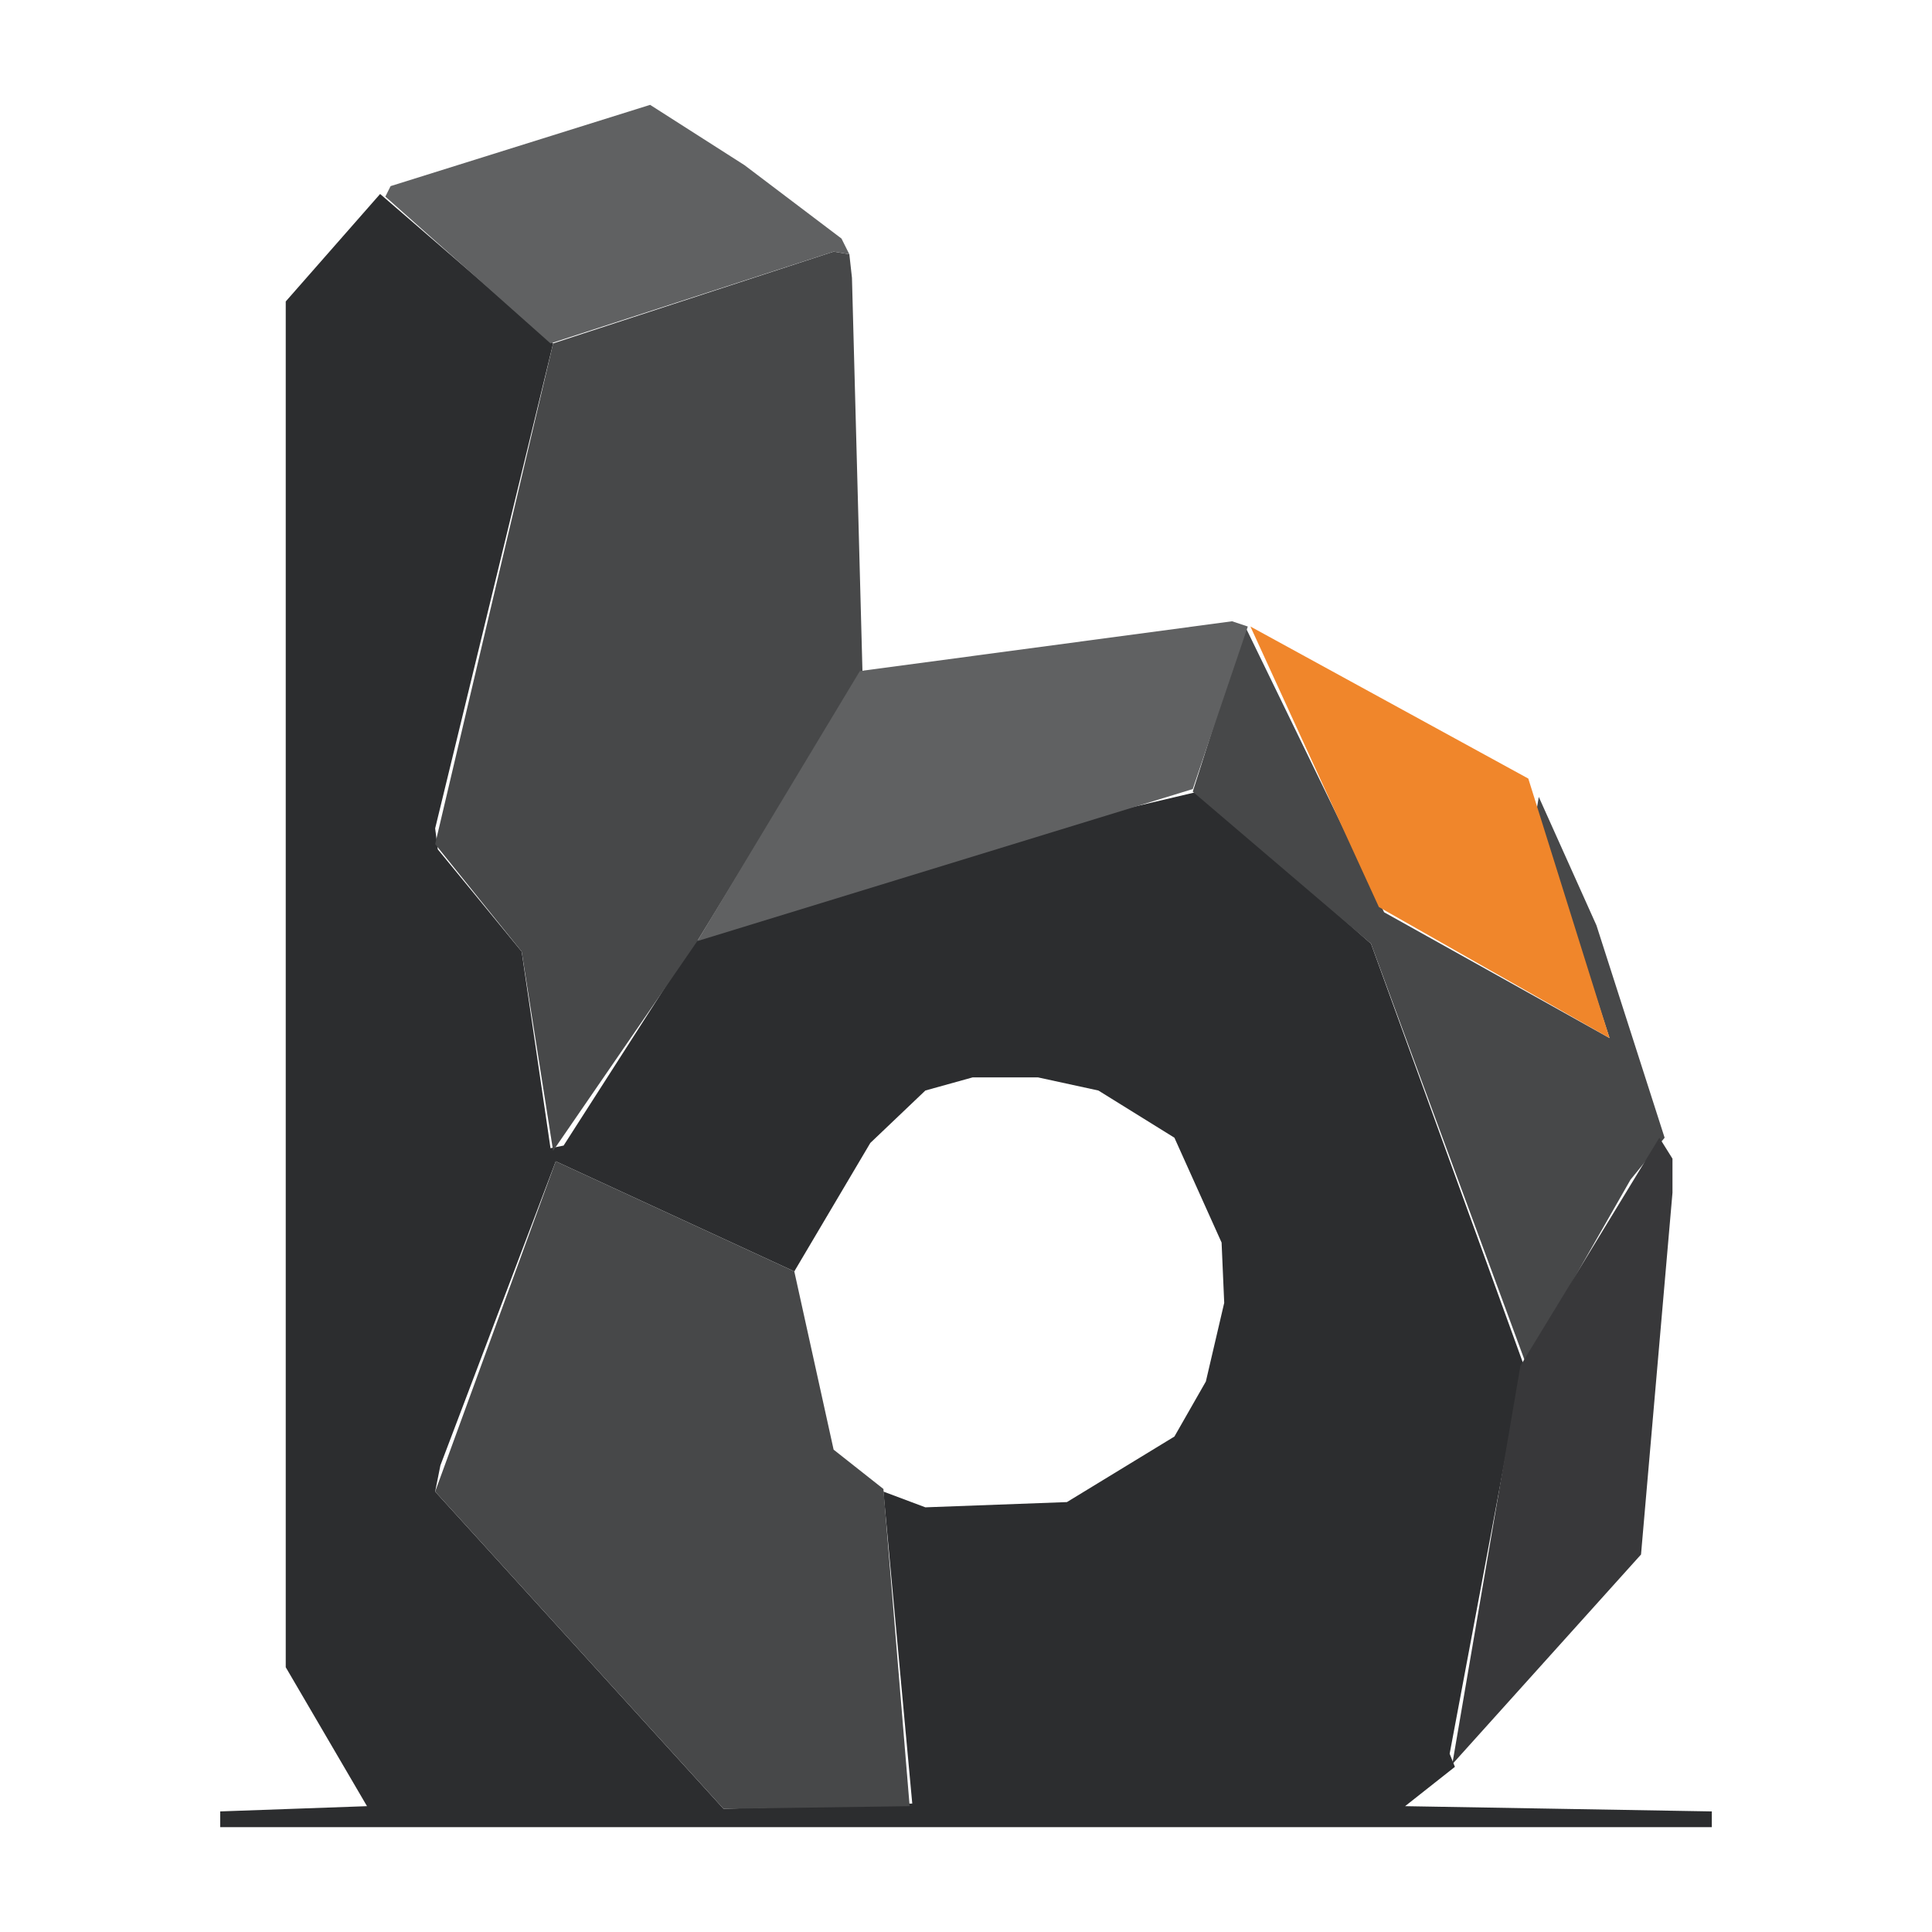
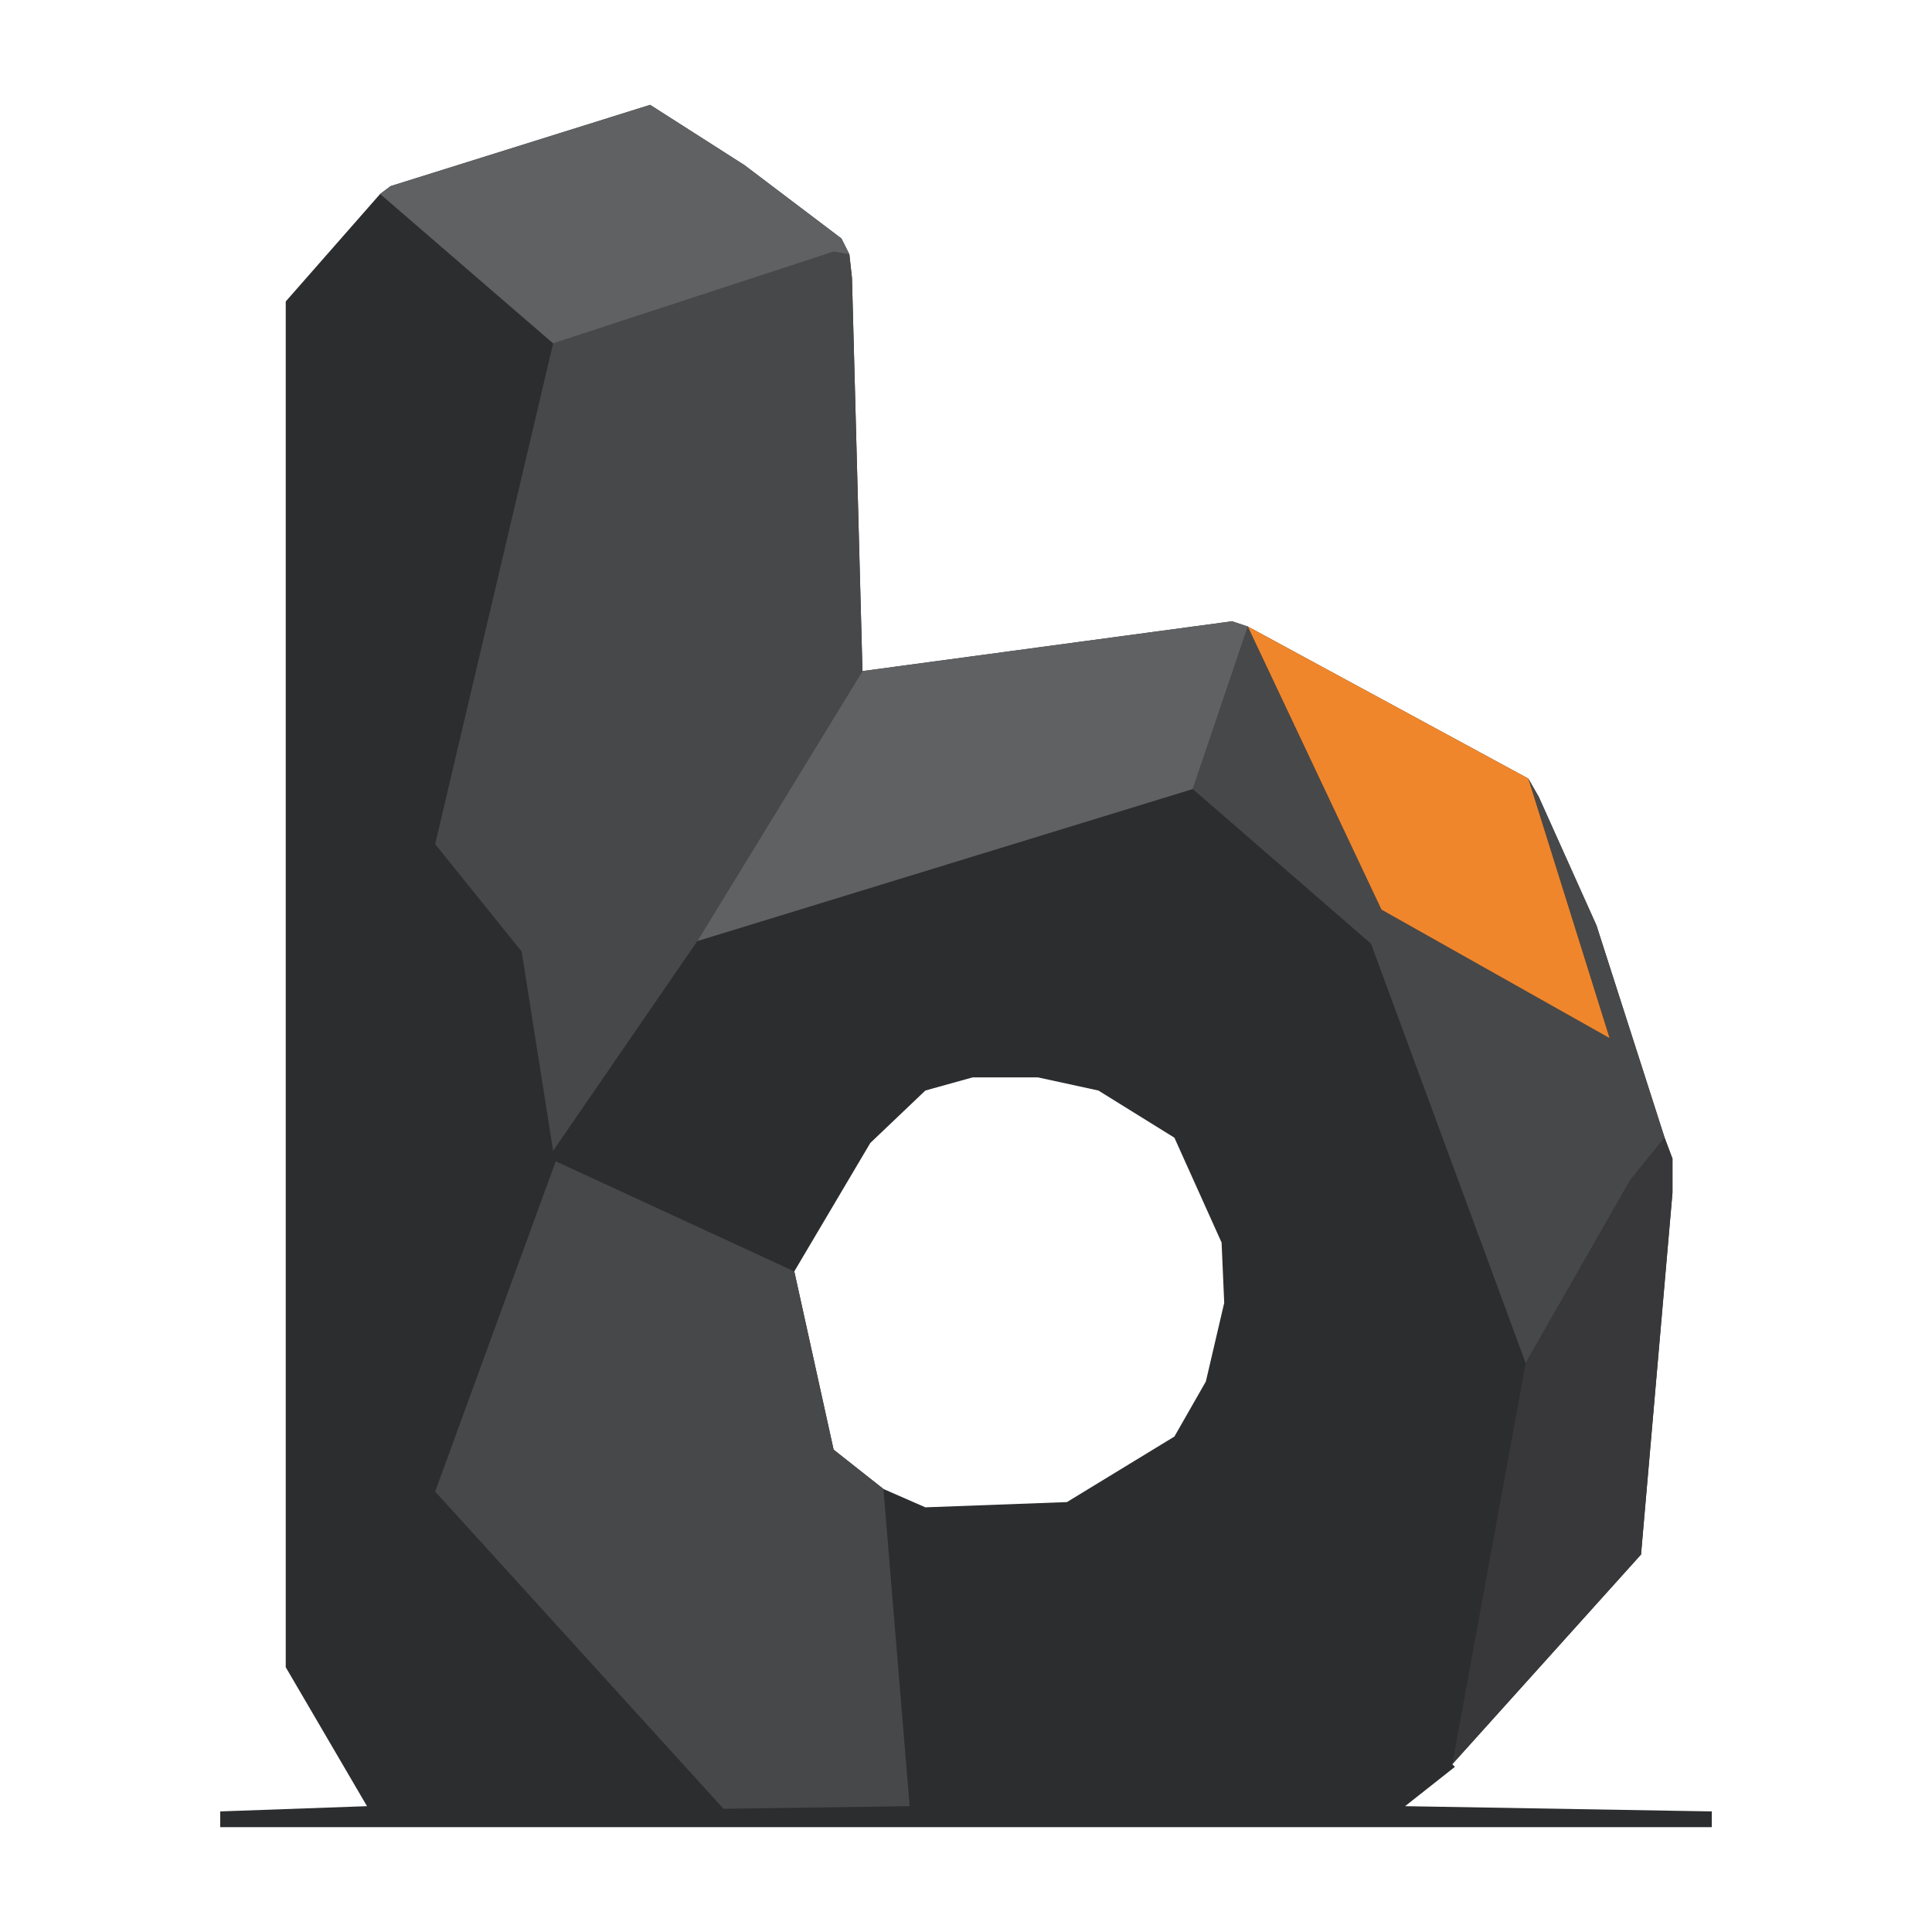
<svg xmlns="http://www.w3.org/2000/svg" viewBox="258 246 737 737" width="256" height="256" role="img" aria-label="Brock">
-   <path fill="#2c2d2f" fill-rule="evenodd" d="M403 320L469 377L424 562L425 570L457 609L468 684L473 683L523 605L664 560L715 548L781 606L839 766L811 915L813 920L794 935L911 937L911 943L342 943L342 937L398 935L367 882L367 361ZM629 657L611 662L590 682L561 731L470 689L426 805L424 815L534 936L606 934L595 815L611 821L665 819L706 794L718 773L725 743L724 720L706 680L677 662L654 657Z" />
-   <path fill="#474849" fill-rule="evenodd" d="M576 342L582 343L583 352L587 502L524 605L469 685L457 609L424 568L469 377Z" />
+   <path fill="#2c2d2f" fill-rule="evenodd" d="M403 320L407 317L506 286L542 309L579 337L582 343L583 352L587 502L728 483L734 485L841 543L845 550L867 599L893 680L896 688L896 701L884 839L812 919L813 920L794 935L911 937L911 943L342 943L342 937L398 935L367 882L367 361ZM629 657L611 662L590 682L561 731L576 799L595 814L611 821L665 819L706 794L718 773L725 743L724 720L706 680L677 662L654 657Z" />
+   <path fill="#474849" fill-rule="evenodd" d="M469 377L576 342L582 343L583 352L587 502L524 605L469 685L457 609L424 568Z" />
  <path fill="#474849" fill-rule="evenodd" d="M470 689L561 731L576 799L595 814L605 935L534 936L424 815Z" />
-   <path fill="#474849" fill-rule="evenodd" d="M733 485L786 594L872 642L844 556L845 550L867 599L893 680L880 696L840 766L781 606L713 548Z" />
-   <path fill="#606162" fill-rule="evenodd" d="M728 483L734 485L713 547L524 605L586 502Z" />
-   <path fill="#38383a" fill-rule="evenodd" d="M891 680L896 688L896 701L884 839L812 919L838 767Z" />
-   <path fill="#606162" fill-rule="evenodd" d="M506 286L542 309L579 337L582 343L576 342L468 377L405 321L407 317Z" />
-   <path fill="#f0862b" fill-rule="evenodd" d="M735 485L841 543L872 642L784 592Z" />
+   <path fill="#474849" fill-rule="evenodd" d="M734 485L785 593L872 642L841 543L845 550L867 599L893 680L880 696L840 766L781 606L713 547Z" />
+   <path fill="#606162" fill-rule="evenodd" d="M728 483L734 485L713 547L524 605L587 502Z" />
+   <path fill="#38383a" fill-rule="evenodd" d="M893 680L896 688L896 701L884 839L812 919L840 766L880 696Z" />
+   <path fill="#606162" fill-rule="evenodd" d="M506 286L542 309L579 337L582 343L576 342L469 377L403 320L407 317Z" />
+   <path fill="#f0862b" fill-rule="evenodd" d="M734 485L841 543L872 642L785 593Z" />
</svg>
